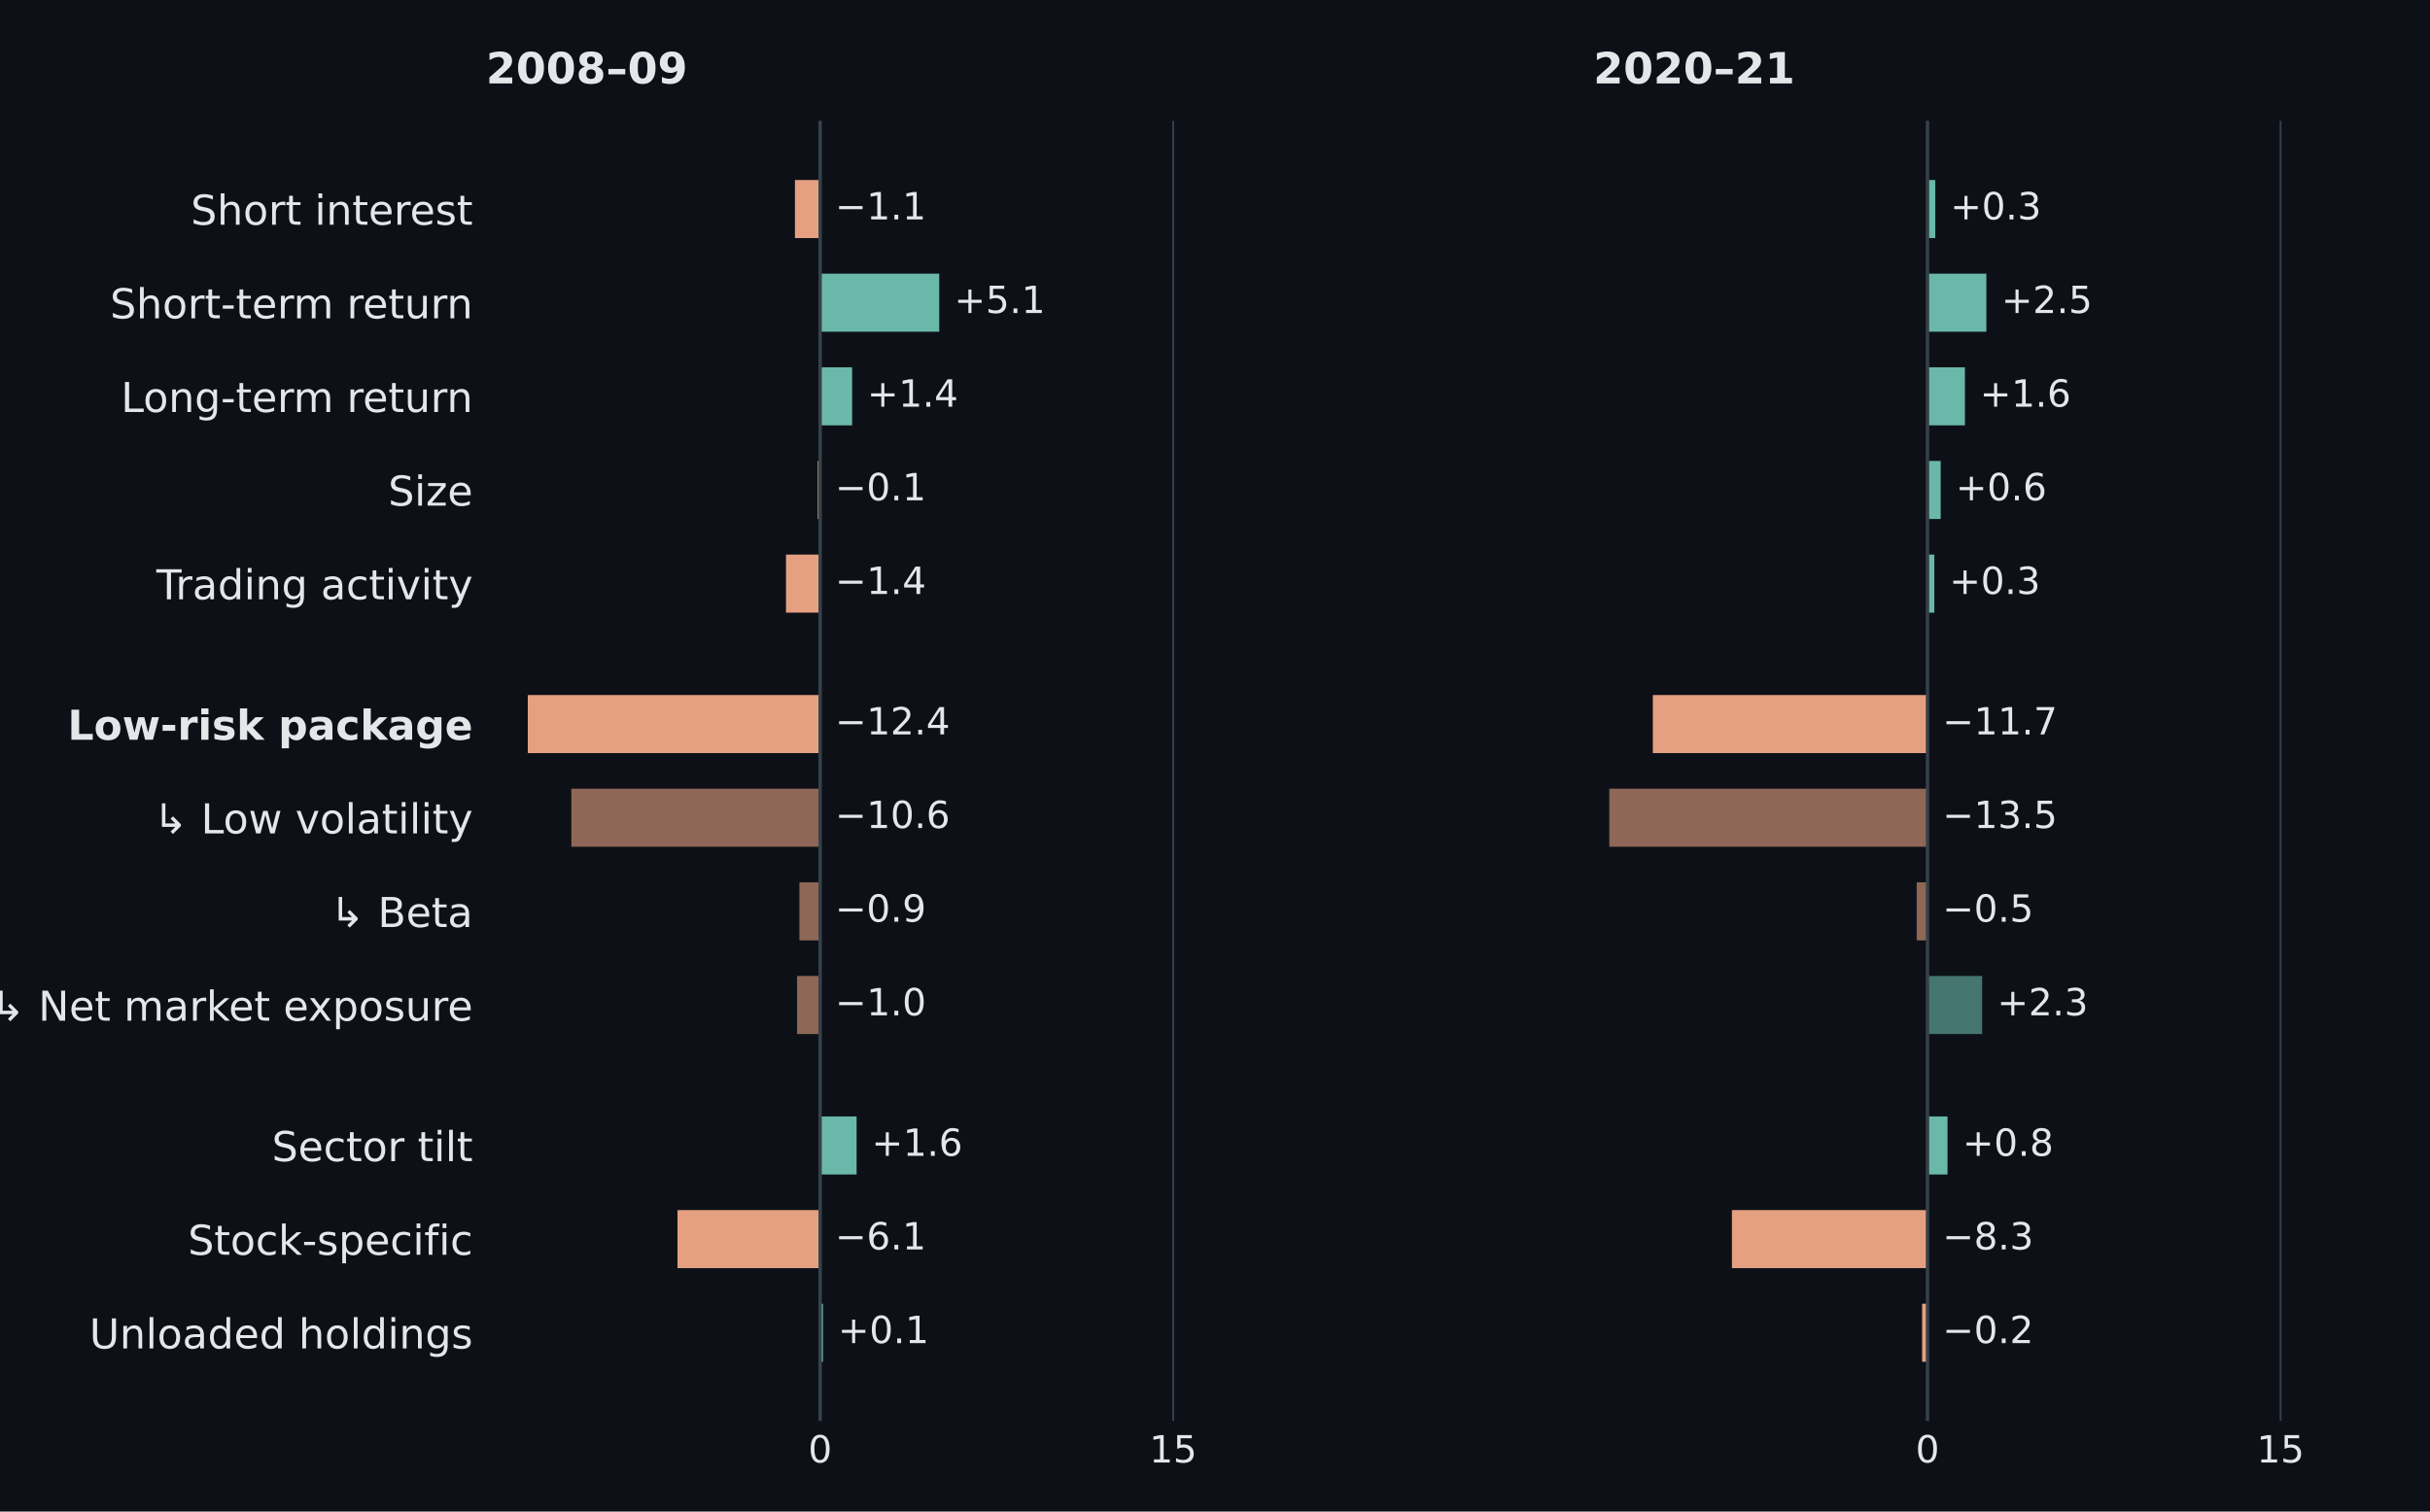
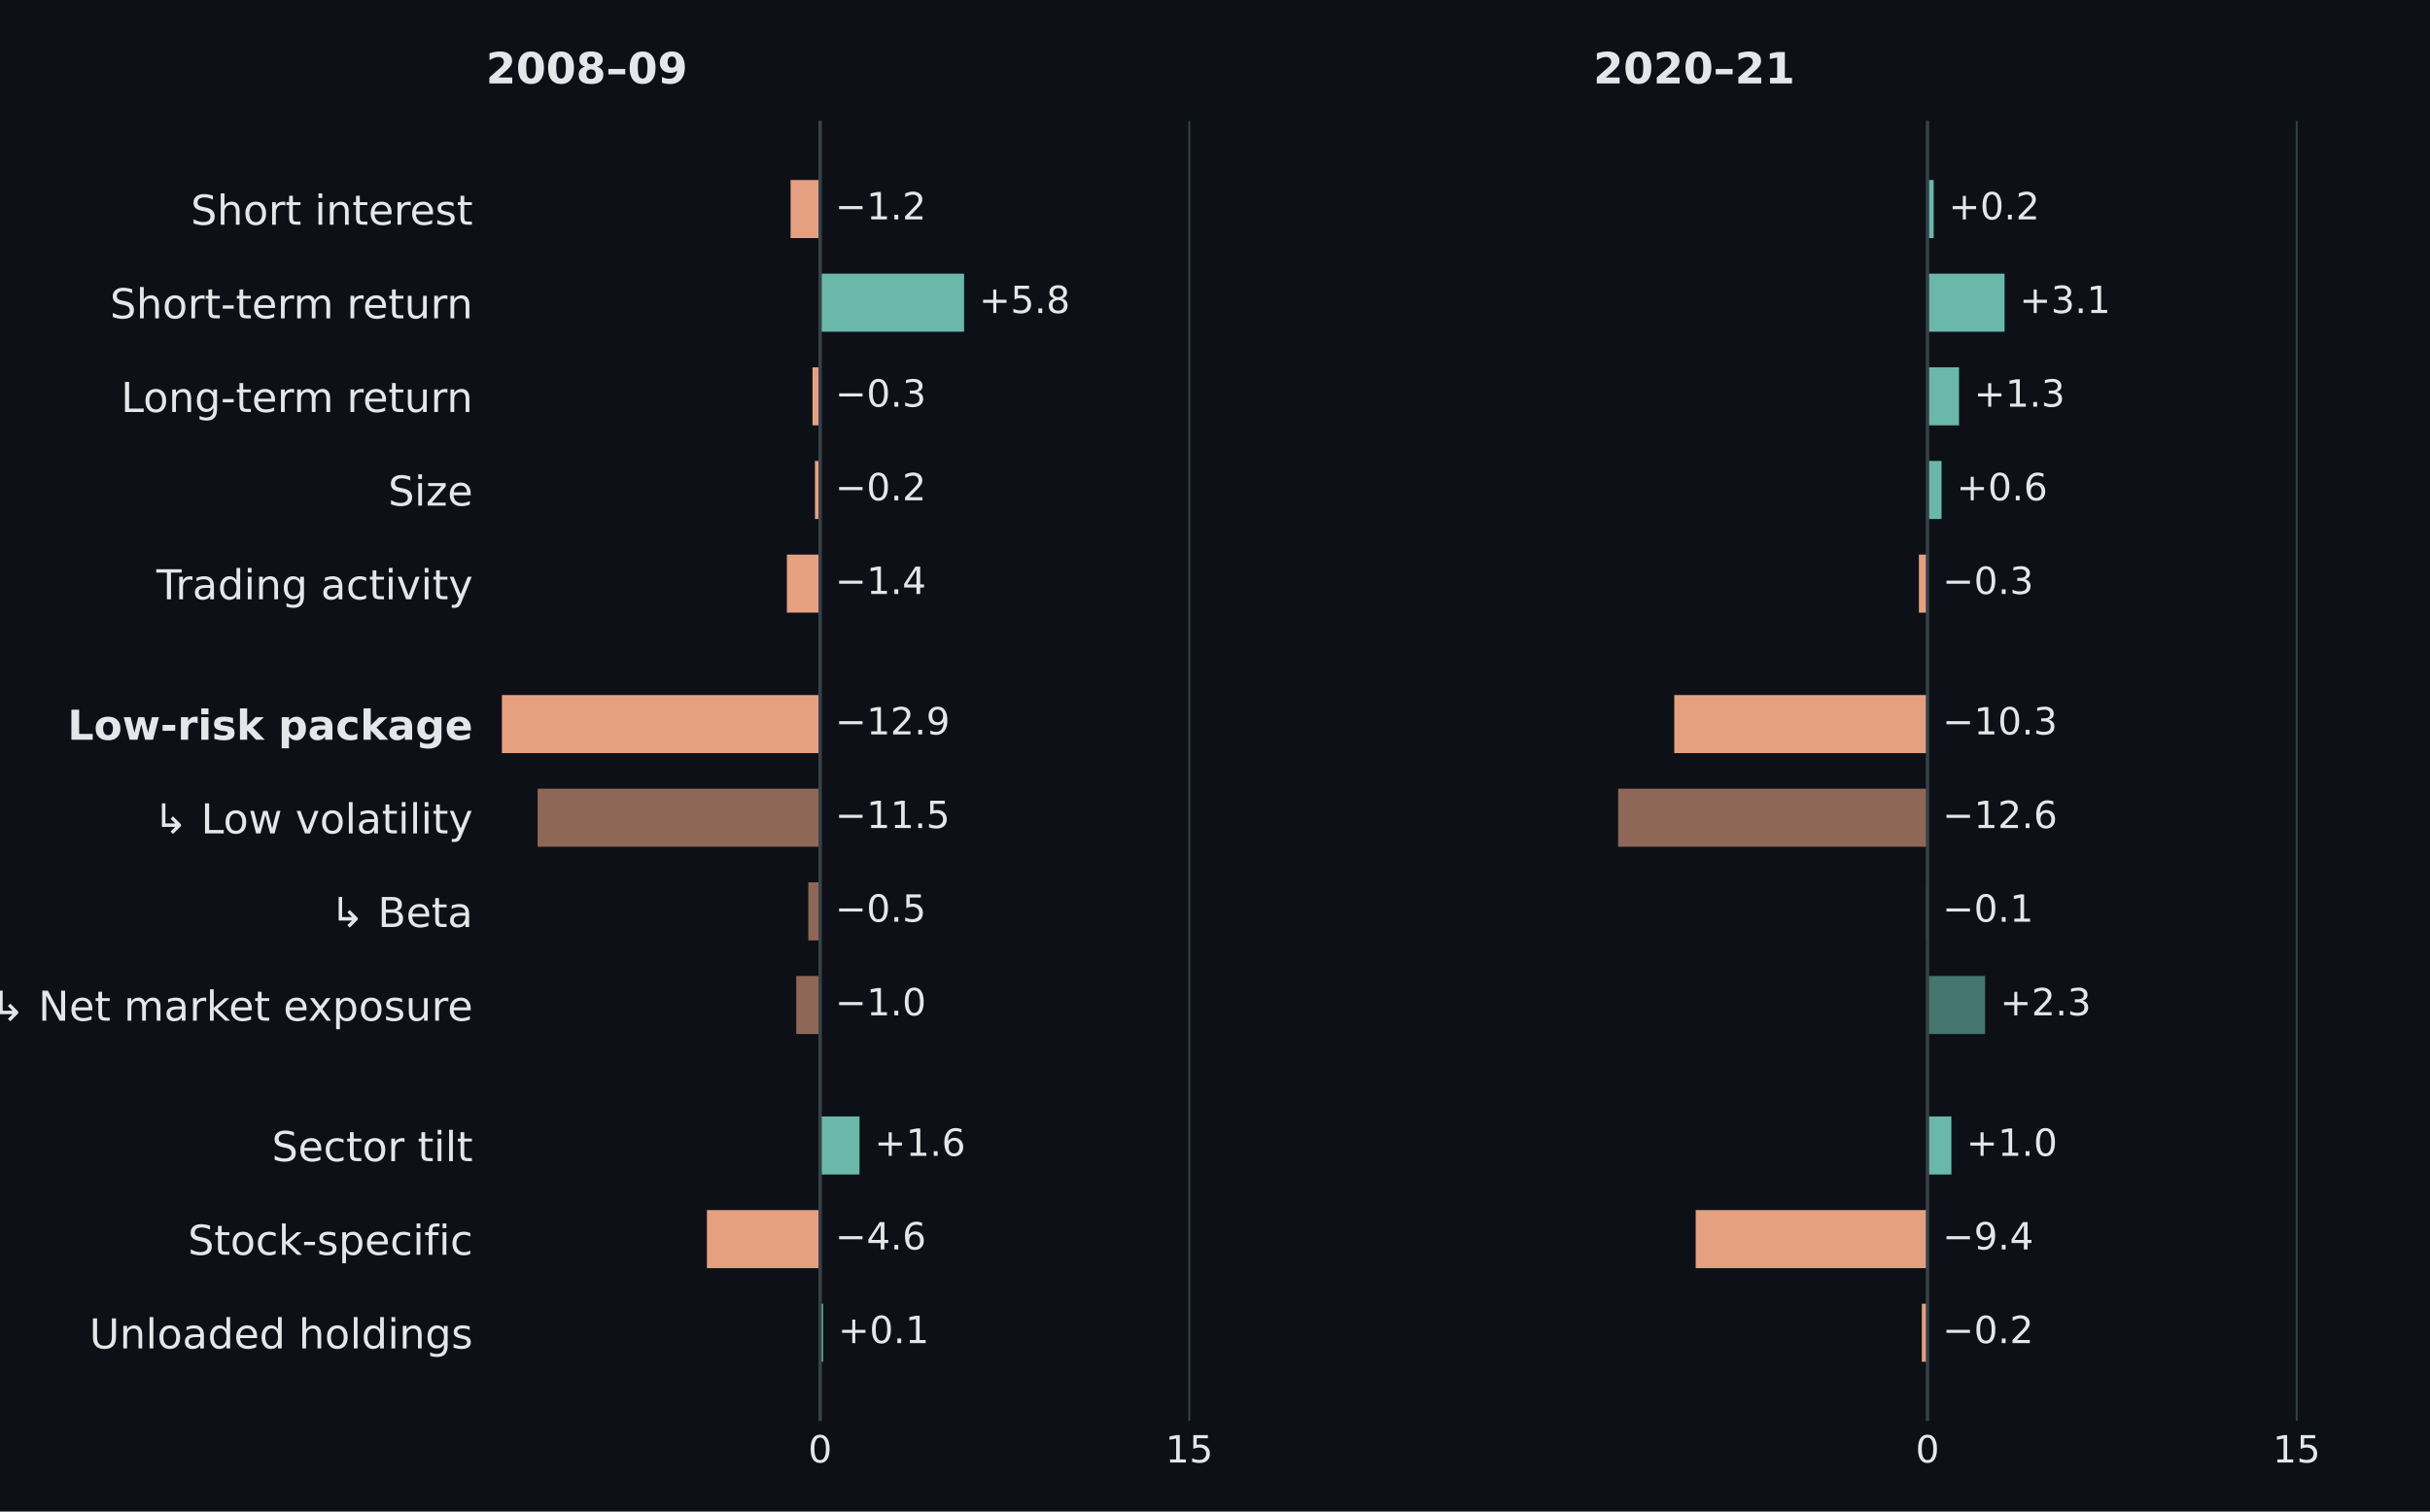
<svg xmlns="http://www.w3.org/2000/svg" width="648pt" height="403.2pt" viewBox="0 0 648 403.2" version="1.1">
  <defs>
    <style type="text/css">*{stroke-linejoin: round; stroke-linecap: butt}</style>
  </defs>
  <g id="figure_1">
    <g id="patch_1">
      <path d="M 0 403.2 L 648 403.2 L 648 0 L 0 0 z " style="fill: #0d1117" />
    </g>
    <g id="axes_1">
      <g id="patch_2">
        <path d="M 129.6 379.008 L 333.257 379.008 L 333.257 32.256 L 129.6 32.256 z " style="fill: #0d1117" />
      </g>
      <g id="matplotlib.axis_1">
        <g id="xtick_1">
          <g id="line2d_1">
            <path d="M 218.7 379.008 L 218.7 32.256 " clip-path="url(#p1040b1a7fe)" style="fill: none; stroke: #37414a; stroke-width: 0.5; stroke-linecap: square" />
          </g>
          <g id="line2d_2" />
          <g id="text_1">
            <text style="font-size: 10px; font-family: 'DejaVu Sans', 'Arial', sans-serif; text-anchor: middle; fill: #e4e7ea" x="218.7" y="390.106" transform="rotate(-0 218.7 390.1064)">0</text>
          </g>
        </g>
        <g id="xtick_2">
          <g id="line2d_3">
-             <path d="M 312.846 379.008 L 312.846 32.256 " clip-path="url(#p1040b1a7fe)" style="fill: none; stroke: #37414a; stroke-width: 0.5; stroke-linecap: square" />
+             <path d="M 317.142 379.008 L 317.142 32.256 " clip-path="url(#p1040b1a7fe)" style="fill: none; stroke: #37414a; stroke-width: 0.5; stroke-linecap: square" />
          </g>
          <g id="line2d_4" />
          <g id="text_2">
-             <text style="font-size: 10px; font-family: 'DejaVu Sans', 'Arial', sans-serif; text-anchor: middle; fill: #e4e7ea" x="312.846" y="390.106" transform="rotate(-0 312.8462 390.1064)">15</text>
+             <text style="font-size: 10px; font-family: 'DejaVu Sans', 'Arial', sans-serif; text-anchor: middle; fill: #e4e7ea" x="317.142" y="390.106" transform="rotate(-0 317.1422 390.1064)">15</text>
          </g>
        </g>
      </g>
      <g id="matplotlib.axis_2">
        <g id="ytick_1">
          <g id="line2d_5" />
          <g id="text_3">
            <text style="font-size: 11px; font-family: 'DejaVu Sans', 'Arial', sans-serif; text-anchor: end; fill: #e4e7ea" x="126.1" y="59.94" transform="rotate(-0 126.1 59.93994)">Short interest</text>
          </g>
        </g>
        <g id="ytick_2">
          <g id="line2d_6" />
          <g id="text_4">
            <text style="font-size: 11px; font-family: 'DejaVu Sans', 'Arial', sans-serif; text-anchor: end; fill: #e4e7ea" x="126.1" y="84.918" transform="rotate(-0 126.1 84.91847)">Short-term return</text>
          </g>
        </g>
        <g id="ytick_3">
          <g id="line2d_7" />
          <g id="text_5">
            <text style="font-size: 11px; font-family: 'DejaVu Sans', 'Arial', sans-serif; text-anchor: end; fill: #e4e7ea" x="126.1" y="109.897" transform="rotate(-0 126.1 109.897)">Long-term return</text>
          </g>
        </g>
        <g id="ytick_4">
          <g id="line2d_8" />
          <g id="text_6">
            <text style="font-size: 11px; font-family: 'DejaVu Sans', 'Arial', sans-serif; text-anchor: end; fill: #e4e7ea" x="126.1" y="134.876" transform="rotate(-0 126.1 134.8755)">Size</text>
          </g>
        </g>
        <g id="ytick_5">
          <g id="line2d_9" />
          <g id="text_7">
            <text style="font-size: 11px; font-family: 'DejaVu Sans', 'Arial', sans-serif; text-anchor: end; fill: #e4e7ea" x="126.1" y="159.854" transform="rotate(-0 126.1 159.8541)">Trading activity</text>
          </g>
        </g>
        <g id="ytick_6">
          <g id="line2d_10" />
          <g id="text_8">
            <text style="font-weight: 700; font-size: 11px; font-family: 'DejaVu Sans', 'Arial', sans-serif; text-anchor: end; fill: #e4e7ea" x="126.1" y="197.322" transform="rotate(-0 126.1 197.3219)">Low-risk package</text>
          </g>
        </g>
        <g id="ytick_7">
          <g id="line2d_11" />
          <g id="text_9">
            <text style="font-size: 11px; font-family: 'DejaVu Sans', 'Arial', sans-serif; text-anchor: end; fill: #e4e7ea" x="126.1" y="222.3" transform="rotate(-0 126.1 222.3004)">↳ Low volatility</text>
          </g>
        </g>
        <g id="ytick_8">
          <g id="line2d_12" />
          <g id="text_10">
            <text style="font-size: 11px; font-family: 'DejaVu Sans', 'Arial', sans-serif; text-anchor: end; fill: #e4e7ea" x="126.1" y="247.279" transform="rotate(-0 126.1 247.2789)">↳ Beta</text>
          </g>
        </g>
        <g id="ytick_9">
          <g id="line2d_13" />
          <g id="text_11">
            <text style="font-size: 11px; font-family: 'DejaVu Sans', 'Arial', sans-serif; text-anchor: end; fill: #e4e7ea" x="126.1" y="272.257" transform="rotate(-0 126.1 272.2575)">↳ Net market exposure</text>
          </g>
        </g>
        <g id="ytick_10">
          <g id="line2d_14" />
          <g id="text_12">
            <text style="font-size: 11px; font-family: 'DejaVu Sans', 'Arial', sans-serif; text-anchor: end; fill: #e4e7ea" x="126.1" y="309.725" transform="rotate(-0 126.1 309.7253)">Sector tilt</text>
          </g>
        </g>
        <g id="ytick_11">
          <g id="line2d_15" />
          <g id="text_13">
            <text style="font-size: 11px; font-family: 'DejaVu Sans', 'Arial', sans-serif; text-anchor: end; fill: #e4e7ea" x="126.1" y="334.704" transform="rotate(-0 126.1 334.7038)">Stock-specific</text>
          </g>
        </g>
        <g id="ytick_12">
          <g id="line2d_16" />
          <g id="text_14">
            <text style="font-size: 11px; font-family: 'DejaVu Sans', 'Arial', sans-serif; text-anchor: end; fill: #e4e7ea" x="126.1" y="359.682" transform="rotate(-0 126.1 359.6823)">Unloaded holdings</text>
          </g>
        </g>
      </g>
      <g id="patch_3">
-         <path d="M 218.7 48.017 L 211.984 48.017 L 211.984 63.504 L 218.7 63.504 z " clip-path="url(#p1040b1a7fe)" style="fill: #e5a081" />
+         <path d="M 218.7 48.017 L 210.825 48.017 L 210.825 63.504 L 218.7 63.504 z " clip-path="url(#p1040b1a7fe)" style="fill: #e5a081" />
      </g>
      <g id="patch_4">
-         <path d="M 218.7 72.996 L 250.459 72.996 L 250.459 88.483 L 218.7 88.483 z " clip-path="url(#p1040b1a7fe)" style="fill: #6ab8aa" />
+         <path d="M 218.7 72.996 L 257.092 72.996 L 257.092 88.483 L 218.7 88.483 z " clip-path="url(#p1040b1a7fe)" style="fill: #6ab8aa" />
      </g>
      <g id="patch_5">
-         <path d="M 218.7 97.975 L 227.236 97.975 L 227.236 113.461 L 218.7 113.461 z " clip-path="url(#p1040b1a7fe)" style="fill: #6ab8aa" />
+         <path d="M 218.7 97.975 L 216.666 97.975 L 216.666 113.461 L 218.7 113.461 z " clip-path="url(#p1040b1a7fe)" style="fill: #e5a081" />
      </g>
      <g id="patch_6">
-         <path d="M 218.7 122.953 L 218.072 122.953 L 218.072 138.44 L 218.7 138.44 z " clip-path="url(#p1040b1a7fe)" style="fill: #e5a081" />
+         <path d="M 218.7 122.953 L 217.322 122.953 L 217.322 138.44 L 218.7 138.44 z " clip-path="url(#p1040b1a7fe)" style="fill: #e5a081" />
      </g>
      <g id="patch_7">
-         <path d="M 218.7 147.932 L 209.599 147.932 L 209.599 163.418 L 218.7 163.418 z " clip-path="url(#p1040b1a7fe)" style="fill: #e5a081" />
+         <path d="M 218.7 147.932 L 209.84 147.932 L 209.84 163.418 L 218.7 163.418 z " clip-path="url(#p1040b1a7fe)" style="fill: #e5a081" />
      </g>
      <g id="patch_8">
-         <path d="M 218.7 185.399 L 140.747 185.399 L 140.747 200.886 L 218.7 200.886 z " clip-path="url(#p1040b1a7fe)" style="fill: #e5a081" />
+         <path d="M 218.7 185.399 L 133.843 185.399 L 133.843 200.886 L 218.7 200.886 z " clip-path="url(#p1040b1a7fe)" style="fill: #e5a081" />
      </g>
      <g id="patch_9">
-         <path d="M 218.7 210.378 L 152.358 210.378 L 152.358 225.865 L 218.7 225.865 z " clip-path="url(#p1040b1a7fe)" style="fill: #e5a081; opacity: 0.6" />
+         <path d="M 218.7 210.378 L 143.359 210.378 L 143.359 225.865 L 218.7 225.865 z " clip-path="url(#p1040b1a7fe)" style="fill: #e5a081; opacity: 0.6" />
      </g>
      <g id="patch_10">
-         <path d="M 218.7 235.356 L 213.177 235.356 L 213.177 250.843 L 218.7 250.843 z " clip-path="url(#p1040b1a7fe)" style="fill: #e5a081; opacity: 0.6" />
+         <path d="M 218.7 235.356 L 215.55 235.356 L 215.55 250.843 L 218.7 250.843 z " clip-path="url(#p1040b1a7fe)" style="fill: #e5a081; opacity: 0.6" />
      </g>
      <g id="patch_11">
-         <path d="M 218.7 260.335 L 212.549 260.335 L 212.549 275.822 L 218.7 275.822 z " clip-path="url(#p1040b1a7fe)" style="fill: #e5a081; opacity: 0.6" />
+         <path d="M 218.7 260.335 L 212.334 260.335 L 212.334 275.822 L 218.7 275.822 z " clip-path="url(#p1040b1a7fe)" style="fill: #e5a081; opacity: 0.6" />
      </g>
      <g id="patch_12">
-         <path d="M 218.7 297.803 L 228.428 297.803 L 228.428 313.289 L 218.7 313.289 z " clip-path="url(#p1040b1a7fe)" style="fill: #6ab8aa" />
+         <path d="M 218.7 297.803 L 229.2 297.803 L 229.2 313.289 L 218.7 313.289 z " clip-path="url(#p1040b1a7fe)" style="fill: #6ab8aa" />
      </g>
      <g id="patch_13">
-         <path d="M 218.7 322.781 L 180.665 322.781 L 180.665 338.268 L 218.7 338.268 z " clip-path="url(#p1040b1a7fe)" style="fill: #e5a081" />
+         <path d="M 218.7 322.781 L 188.511 322.781 L 188.511 338.268 L 218.7 338.268 z " clip-path="url(#p1040b1a7fe)" style="fill: #e5a081" />
      </g>
      <g id="patch_14">
-         <path d="M 218.7 347.76 L 219.453 347.76 L 219.453 363.247 L 218.7 363.247 z " clip-path="url(#p1040b1a7fe)" style="fill: #6ab8aa" />
+         <path d="M 218.7 347.76 L 219.488 347.76 L 219.488 363.247 L 218.7 363.247 z " clip-path="url(#p1040b1a7fe)" style="fill: #6ab8aa" />
      </g>
      <g id="line2d_17">
        <path d="M 218.7 379.008 L 218.7 32.256 " clip-path="url(#p1040b1a7fe)" style="fill: none; stroke: #37414a; stroke-width: 0.9; stroke-linecap: square" />
      </g>
      <g id="text_15">
-         <text style="font-size: 10px; font-family: 'DejaVu Sans', 'Arial', sans-serif; text-anchor: start; fill: #e4e7ea" x="222.7" y="58.52" transform="rotate(-0 222.7 58.52018)">−1.1</text>
+         <text style="font-size: 10px; font-family: 'DejaVu Sans', 'Arial', sans-serif; text-anchor: start; fill: #e4e7ea" x="222.7" y="58.52" transform="rotate(-0 222.7 58.52018)">−1.2</text>
      </g>
      <g id="text_16">
-         <text style="font-size: 10px; font-family: 'DejaVu Sans', 'Arial', sans-serif; text-anchor: start; fill: #e4e7ea" x="254.459" y="83.499" transform="rotate(-0 254.4587 83.49871)">+5.1</text>
+         <text style="font-size: 10px; font-family: 'DejaVu Sans', 'Arial', sans-serif; text-anchor: start; fill: #e4e7ea" x="261.092" y="83.499" transform="rotate(-0 261.0924 83.49871)">+5.8</text>
      </g>
      <g id="text_17">
-         <text style="font-size: 10px; font-family: 'DejaVu Sans', 'Arial', sans-serif; text-anchor: start; fill: #e4e7ea" x="231.236" y="108.477" transform="rotate(-0 231.2359 108.4772)">+1.4</text>
+         <text style="font-size: 10px; font-family: 'DejaVu Sans', 'Arial', sans-serif; text-anchor: start; fill: #e4e7ea" x="222.7" y="108.477" transform="rotate(-0 222.7 108.4772)">−0.3</text>
      </g>
      <g id="text_18">
-         <text style="font-size: 10px; font-family: 'DejaVu Sans', 'Arial', sans-serif; text-anchor: start; fill: #e4e7ea" x="222.7" y="133.456" transform="rotate(-0 222.7 133.4558)">−0.1</text>
+         <text style="font-size: 10px; font-family: 'DejaVu Sans', 'Arial', sans-serif; text-anchor: start; fill: #e4e7ea" x="222.7" y="133.456" transform="rotate(-0 222.7 133.4558)">−0.2</text>
      </g>
      <g id="text_19">
        <text style="font-size: 10px; font-family: 'DejaVu Sans', 'Arial', sans-serif; text-anchor: start; fill: #e4e7ea" x="222.7" y="158.434" transform="rotate(-0 222.7 158.4343)">−1.4</text>
      </g>
      <g id="text_20">
-         <text style="font-size: 10px; font-family: 'DejaVu Sans', 'Arial', sans-serif; text-anchor: start; fill: #e4e7ea" x="222.7" y="195.902" transform="rotate(-0 222.7 195.9021)">−12.4</text>
+         <text style="font-size: 10px; font-family: 'DejaVu Sans', 'Arial', sans-serif; text-anchor: start; fill: #e4e7ea" x="222.7" y="195.902" transform="rotate(-0 222.7 195.9021)">−12.9</text>
      </g>
      <g id="text_21">
-         <text style="font-size: 10px; font-family: 'DejaVu Sans', 'Arial', sans-serif; text-anchor: start; fill: #e4e7ea" x="222.7" y="220.881" transform="rotate(-0 222.7 220.8806)">−10.6</text>
+         <text style="font-size: 10px; font-family: 'DejaVu Sans', 'Arial', sans-serif; text-anchor: start; fill: #e4e7ea" x="222.7" y="220.881" transform="rotate(-0 222.7 220.8806)">−11.5</text>
      </g>
      <g id="text_22">
-         <text style="font-size: 10px; font-family: 'DejaVu Sans', 'Arial', sans-serif; text-anchor: start; fill: #e4e7ea" x="222.7" y="245.859" transform="rotate(-0 222.7 245.8592)">−0.9</text>
+         <text style="font-size: 10px; font-family: 'DejaVu Sans', 'Arial', sans-serif; text-anchor: start; fill: #e4e7ea" x="222.7" y="245.859" transform="rotate(-0 222.7 245.8592)">−0.5</text>
      </g>
      <g id="text_23">
        <text style="font-size: 10px; font-family: 'DejaVu Sans', 'Arial', sans-serif; text-anchor: start; fill: #e4e7ea" x="222.7" y="270.838" transform="rotate(-0 222.7 270.8377)">−1.0</text>
      </g>
      <g id="text_24">
-         <text style="font-size: 10px; font-family: 'DejaVu Sans', 'Arial', sans-serif; text-anchor: start; fill: #e4e7ea" x="232.428" y="308.306" transform="rotate(-0 232.4284 308.3055)">+1.6</text>
+         <text style="font-size: 10px; font-family: 'DejaVu Sans', 'Arial', sans-serif; text-anchor: start; fill: #e4e7ea" x="233.2" y="308.306" transform="rotate(-0 233.2005 308.3055)">+1.6</text>
      </g>
      <g id="text_25">
-         <text style="font-size: 10px; font-family: 'DejaVu Sans', 'Arial', sans-serif; text-anchor: start; fill: #e4e7ea" x="222.7" y="333.284" transform="rotate(-0 222.7 333.284)">−6.1</text>
+         <text style="font-size: 10px; font-family: 'DejaVu Sans', 'Arial', sans-serif; text-anchor: start; fill: #e4e7ea" x="222.7" y="333.284" transform="rotate(-0 222.7 333.284)">−4.6</text>
      </g>
      <g id="text_26">
-         <text style="font-size: 10px; font-family: 'DejaVu Sans', 'Arial', sans-serif; text-anchor: start; fill: #e4e7ea" x="223.453" y="358.263" transform="rotate(-0 223.4532 358.2626)">+0.1</text>
+         <text style="font-size: 10px; font-family: 'DejaVu Sans', 'Arial', sans-serif; text-anchor: start; fill: #e4e7ea" x="223.488" y="358.263" transform="rotate(-0 223.4875 358.2626)">+0.1</text>
      </g>
      <g id="text_27">
        <text style="font-weight: 600; font-size: 11.5px; font-family: 'DejaVu Sans', 'Arial', sans-serif; text-anchor: start; fill: #e4e7ea" x="129.6" y="22.256" transform="rotate(-0 129.6 22.256)">2008–09</text>
      </g>
    </g>
    <g id="axes_2">
      <g id="patch_15">
        <path d="M 424.903 379.008 L 628.56 379.008 L 628.56 32.256 L 424.903 32.256 z " style="fill: #0d1117" />
      </g>
      <g id="matplotlib.axis_3">
        <g id="xtick_3">
          <g id="line2d_18">
            <path d="M 514.003 379.008 L 514.003 32.256 " clip-path="url(#pf85a643694)" style="fill: none; stroke: #37414a; stroke-width: 0.5; stroke-linecap: square" />
          </g>
          <g id="line2d_19" />
          <g id="text_28">
            <text style="font-size: 10px; font-family: 'DejaVu Sans', 'Arial', sans-serif; text-anchor: middle; fill: #e4e7ea" x="514.003" y="390.106" transform="rotate(-0 514.0029 390.1064)">0</text>
          </g>
        </g>
        <g id="xtick_4">
          <g id="line2d_20">
-             <path d="M 608.149 379.008 L 608.149 32.256 " clip-path="url(#pf85a643694)" style="fill: none; stroke: #37414a; stroke-width: 0.5; stroke-linecap: square" />
+             <path d="M 612.445 379.008 L 612.445 32.256 " clip-path="url(#pf85a643694)" style="fill: none; stroke: #37414a; stroke-width: 0.5; stroke-linecap: square" />
          </g>
          <g id="line2d_21" />
          <g id="text_29">
-             <text style="font-size: 10px; font-family: 'DejaVu Sans', 'Arial', sans-serif; text-anchor: middle; fill: #e4e7ea" x="608.149" y="390.106" transform="rotate(-0 608.1491 390.1064)">15</text>
+             <text style="font-size: 10px; font-family: 'DejaVu Sans', 'Arial', sans-serif; text-anchor: middle; fill: #e4e7ea" x="612.445" y="390.106" transform="rotate(-0 612.445 390.1064)">15</text>
          </g>
        </g>
      </g>
      <g id="matplotlib.axis_4">
        <g id="ytick_13">
          <g id="line2d_22" />
        </g>
        <g id="ytick_14">
          <g id="line2d_23" />
        </g>
        <g id="ytick_15">
          <g id="line2d_24" />
        </g>
        <g id="ytick_16">
          <g id="line2d_25" />
        </g>
        <g id="ytick_17">
          <g id="line2d_26" />
        </g>
        <g id="ytick_18">
          <g id="line2d_27" />
        </g>
        <g id="ytick_19">
          <g id="line2d_28" />
        </g>
        <g id="ytick_20">
          <g id="line2d_29" />
        </g>
        <g id="ytick_21">
          <g id="line2d_30" />
        </g>
        <g id="ytick_22">
          <g id="line2d_31" />
        </g>
        <g id="ytick_23">
          <g id="line2d_32" />
        </g>
        <g id="ytick_24">
          <g id="line2d_33" />
        </g>
      </g>
      <g id="patch_16">
-         <path d="M 514.003 48.017 L 516.074 48.017 L 516.074 63.504 L 514.003 63.504 z " clip-path="url(#pf85a643694)" style="fill: #6ab8aa" />
+         <path d="M 514.003 48.017 L 515.644 48.017 L 515.644 63.504 L 514.003 63.504 z " clip-path="url(#pf85a643694)" style="fill: #6ab8aa" />
      </g>
      <g id="patch_17">
-         <path d="M 514.003 72.996 L 529.694 72.996 L 529.694 88.483 L 514.003 88.483 z " clip-path="url(#pf85a643694)" style="fill: #6ab8aa" />
+         <path d="M 514.003 72.996 L 534.544 72.996 L 534.544 88.483 L 514.003 88.483 z " clip-path="url(#pf85a643694)" style="fill: #6ab8aa" />
      </g>
      <g id="patch_18">
-         <path d="M 514.003 97.975 L 523.982 97.975 L 523.982 113.461 L 514.003 113.461 z " clip-path="url(#pf85a643694)" style="fill: #6ab8aa" />
+         <path d="M 514.003 97.975 L 522.403 97.975 L 522.403 113.461 L 514.003 113.461 z " clip-path="url(#pf85a643694)" style="fill: #6ab8aa" />
      </g>
      <g id="patch_19">
-         <path d="M 514.003 122.953 L 517.518 122.953 L 517.518 138.44 L 514.003 138.44 z " clip-path="url(#pf85a643694)" style="fill: #6ab8aa" />
+         <path d="M 514.003 122.953 L 517.744 122.953 L 517.744 138.44 L 514.003 138.44 z " clip-path="url(#pf85a643694)" style="fill: #6ab8aa" />
      </g>
      <g id="patch_20">
-         <path d="M 514.003 147.932 L 515.823 147.932 L 515.823 163.418 L 514.003 163.418 z " clip-path="url(#pf85a643694)" style="fill: #6ab8aa" />
+         <path d="M 514.003 147.932 L 511.706 147.932 L 511.706 163.418 L 514.003 163.418 z " clip-path="url(#pf85a643694)" style="fill: #e5a081" />
      </g>
      <g id="patch_21">
-         <path d="M 514.003 185.399 L 440.757 185.399 L 440.757 200.886 L 514.003 200.886 z " clip-path="url(#pf85a643694)" style="fill: #e5a081" />
+         <path d="M 514.003 185.399 L 446.472 185.399 L 446.472 200.886 L 514.003 200.886 z " clip-path="url(#pf85a643694)" style="fill: #e5a081" />
      </g>
      <g id="patch_22">
-         <path d="M 514.003 210.378 L 429.146 210.378 L 429.146 225.865 L 514.003 225.865 z " clip-path="url(#pf85a643694)" style="fill: #e5a081; opacity: 0.6" />
+         <path d="M 514.003 210.378 L 431.508 210.378 L 431.508 225.865 L 514.003 225.865 z " clip-path="url(#pf85a643694)" style="fill: #e5a081; opacity: 0.6" />
      </g>
      <g id="patch_23">
-         <path d="M 514.003 235.356 L 511.116 235.356 L 511.116 250.843 L 514.003 250.843 z " clip-path="url(#pf85a643694)" style="fill: #e5a081; opacity: 0.6" />
+         <path d="M 514.003 235.356 L 513.675 235.356 L 513.675 250.843 L 514.003 250.843 z " clip-path="url(#pf85a643694)" style="fill: #e5a081; opacity: 0.6" />
      </g>
      <g id="patch_24">
-         <path d="M 514.003 260.335 L 528.564 260.335 L 528.564 275.822 L 514.003 275.822 z " clip-path="url(#pf85a643694)" style="fill: #6ab8aa; opacity: 0.6" />
+         <path d="M 514.003 260.335 L 529.36 260.335 L 529.36 275.822 L 514.003 275.822 z " clip-path="url(#pf85a643694)" style="fill: #6ab8aa; opacity: 0.6" />
      </g>
      <g id="patch_25">
-         <path d="M 514.003 297.803 L 519.338 297.803 L 519.338 313.289 L 514.003 313.289 z " clip-path="url(#pf85a643694)" style="fill: #6ab8aa" />
+         <path d="M 514.003 297.803 L 520.369 297.803 L 520.369 313.289 L 514.003 313.289 z " clip-path="url(#pf85a643694)" style="fill: #6ab8aa" />
      </g>
      <g id="patch_26">
-         <path d="M 514.003 322.781 L 461.846 322.781 L 461.846 338.268 L 514.003 338.268 z " clip-path="url(#pf85a643694)" style="fill: #e5a081" />
+         <path d="M 514.003 322.781 L 452.181 322.781 L 452.181 338.268 L 514.003 338.268 z " clip-path="url(#pf85a643694)" style="fill: #e5a081" />
      </g>
      <g id="patch_27">
-         <path d="M 514.003 347.76 L 512.559 347.76 L 512.559 363.247 L 514.003 363.247 z " clip-path="url(#pf85a643694)" style="fill: #e5a081" />
+         <path d="M 514.003 347.76 L 512.493 347.76 L 512.493 363.247 L 514.003 363.247 z " clip-path="url(#pf85a643694)" style="fill: #e5a081" />
      </g>
      <g id="line2d_34">
        <path d="M 514.003 379.008 L 514.003 32.256 " clip-path="url(#pf85a643694)" style="fill: none; stroke: #37414a; stroke-width: 0.9; stroke-linecap: square" />
      </g>
      <g id="text_30">
-         <text style="font-size: 10px; font-family: 'DejaVu Sans', 'Arial', sans-serif; text-anchor: start; fill: #e4e7ea" x="520.074" y="58.52" transform="rotate(-0 520.0741 58.52018)">+0.3</text>
+         <text style="font-size: 10px; font-family: 'DejaVu Sans', 'Arial', sans-serif; text-anchor: start; fill: #e4e7ea" x="519.644" y="58.52" transform="rotate(-0 519.6436 58.52018)">+0.2</text>
      </g>
      <g id="text_31">
-         <text style="font-size: 10px; font-family: 'DejaVu Sans', 'Arial', sans-serif; text-anchor: start; fill: #e4e7ea" x="533.694" y="83.499" transform="rotate(-0 533.6939 83.49871)">+2.5</text>
+         <text style="font-size: 10px; font-family: 'DejaVu Sans', 'Arial', sans-serif; text-anchor: start; fill: #e4e7ea" x="538.544" y="83.499" transform="rotate(-0 538.5445 83.49871)">+3.1</text>
      </g>
      <g id="text_32">
-         <text style="font-size: 10px; font-family: 'DejaVu Sans', 'Arial', sans-serif; text-anchor: start; fill: #e4e7ea" x="527.982" y="108.477" transform="rotate(-0 527.9824 108.4772)">+1.6</text>
+         <text style="font-size: 10px; font-family: 'DejaVu Sans', 'Arial', sans-serif; text-anchor: start; fill: #e4e7ea" x="526.403" y="108.477" transform="rotate(-0 526.4033 108.4772)">+1.3</text>
      </g>
      <g id="text_33">
-         <text style="font-size: 10px; font-family: 'DejaVu Sans', 'Arial', sans-serif; text-anchor: start; fill: #e4e7ea" x="521.518" y="133.456" transform="rotate(-0 521.5177 133.4558)">+0.6</text>
+         <text style="font-size: 10px; font-family: 'DejaVu Sans', 'Arial', sans-serif; text-anchor: start; fill: #e4e7ea" x="521.744" y="133.456" transform="rotate(-0 521.7437 133.4558)">+0.6</text>
      </g>
      <g id="text_34">
-         <text style="font-size: 10px; font-family: 'DejaVu Sans', 'Arial', sans-serif; text-anchor: start; fill: #e4e7ea" x="519.823" y="158.434" transform="rotate(-0 519.823 158.4343)">+0.3</text>
+         <text style="font-size: 10px; font-family: 'DejaVu Sans', 'Arial', sans-serif; text-anchor: start; fill: #e4e7ea" x="518.003" y="158.434" transform="rotate(-0 518.0029 158.4343)">−0.3</text>
      </g>
      <g id="text_35">
-         <text style="font-size: 10px; font-family: 'DejaVu Sans', 'Arial', sans-serif; text-anchor: start; fill: #e4e7ea" x="518.003" y="195.902" transform="rotate(-0 518.0029 195.9021)">−11.7</text>
+         <text style="font-size: 10px; font-family: 'DejaVu Sans', 'Arial', sans-serif; text-anchor: start; fill: #e4e7ea" x="518.003" y="195.902" transform="rotate(-0 518.0029 195.9021)">−10.3</text>
      </g>
      <g id="text_36">
-         <text style="font-size: 10px; font-family: 'DejaVu Sans', 'Arial', sans-serif; text-anchor: start; fill: #e4e7ea" x="518.003" y="220.881" transform="rotate(-0 518.0029 220.8806)">−13.5</text>
+         <text style="font-size: 10px; font-family: 'DejaVu Sans', 'Arial', sans-serif; text-anchor: start; fill: #e4e7ea" x="518.003" y="220.881" transform="rotate(-0 518.0029 220.8806)">−12.6</text>
      </g>
      <g id="text_37">
-         <text style="font-size: 10px; font-family: 'DejaVu Sans', 'Arial', sans-serif; text-anchor: start; fill: #e4e7ea" x="518.003" y="245.859" transform="rotate(-0 518.0029 245.8592)">−0.5</text>
+         <text style="font-size: 10px; font-family: 'DejaVu Sans', 'Arial', sans-serif; text-anchor: start; fill: #e4e7ea" x="518.003" y="245.859" transform="rotate(-0 518.0029 245.8592)">−0.1</text>
      </g>
      <g id="text_38">
-         <text style="font-size: 10px; font-family: 'DejaVu Sans', 'Arial', sans-serif; text-anchor: start; fill: #e4e7ea" x="532.564" y="270.838" transform="rotate(-0 532.5641 270.8377)">+2.3</text>
+         <text style="font-size: 10px; font-family: 'DejaVu Sans', 'Arial', sans-serif; text-anchor: start; fill: #e4e7ea" x="533.36" y="270.838" transform="rotate(-0 533.3598 270.8377)">+2.3</text>
      </g>
      <g id="text_39">
-         <text style="font-size: 10px; font-family: 'DejaVu Sans', 'Arial', sans-serif; text-anchor: start; fill: #e4e7ea" x="523.338" y="308.306" transform="rotate(-0 523.3378 308.3055)">+0.8</text>
+         <text style="font-size: 10px; font-family: 'DejaVu Sans', 'Arial', sans-serif; text-anchor: start; fill: #e4e7ea" x="524.369" y="308.306" transform="rotate(-0 524.3688 308.3055)">+1.0</text>
      </g>
      <g id="text_40">
-         <text style="font-size: 10px; font-family: 'DejaVu Sans', 'Arial', sans-serif; text-anchor: start; fill: #e4e7ea" x="518.003" y="333.284" transform="rotate(-0 518.0029 333.284)">−8.3</text>
+         <text style="font-size: 10px; font-family: 'DejaVu Sans', 'Arial', sans-serif; text-anchor: start; fill: #e4e7ea" x="518.003" y="333.284" transform="rotate(-0 518.0029 333.284)">−9.4</text>
      </g>
      <g id="text_41">
        <text style="font-size: 10px; font-family: 'DejaVu Sans', 'Arial', sans-serif; text-anchor: start; fill: #e4e7ea" x="518.003" y="358.263" transform="rotate(-0 518.0029 358.2626)">−0.2</text>
      </g>
      <g id="text_42">
        <text style="font-weight: 600; font-size: 11.5px; font-family: 'DejaVu Sans', 'Arial', sans-serif; text-anchor: start; fill: #e4e7ea" x="424.903" y="22.256" transform="rotate(-0 424.9029 22.256)">2020–21</text>
      </g>
    </g>
  </g>
  <defs>
    <clipPath id="p1040b1a7fe">
      <rect x="129.6" y="32.256" width="203.657" height="346.752" />
    </clipPath>
    <clipPath id="pf85a643694">
      <rect x="424.903" y="32.256" width="203.657" height="346.752" />
    </clipPath>
  </defs>
</svg>
